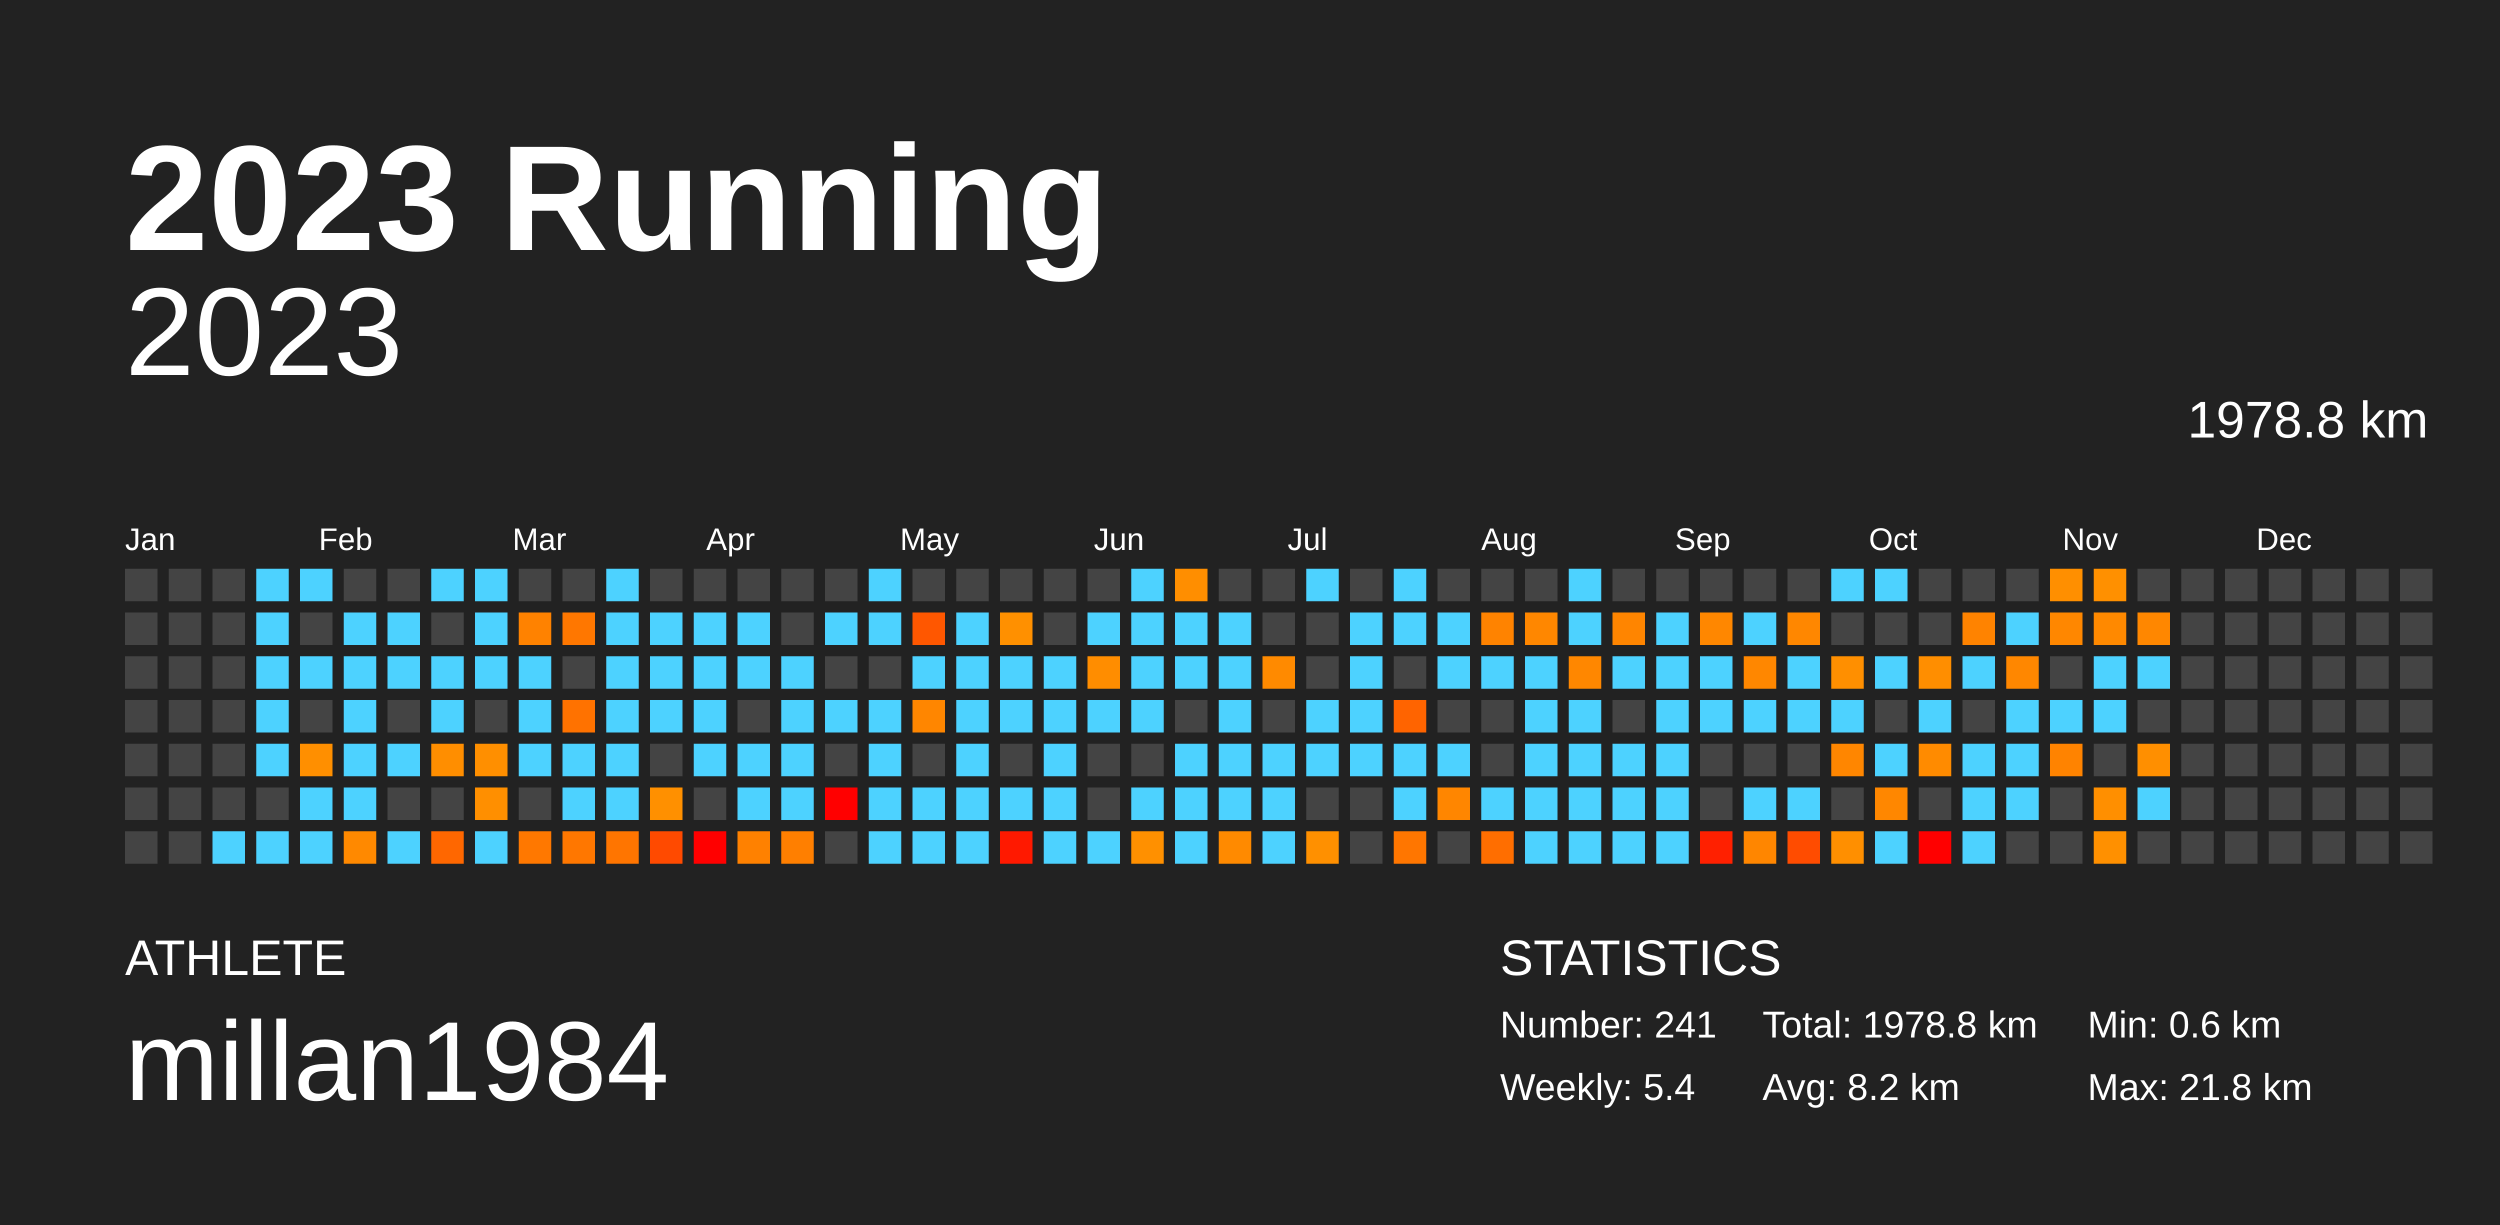
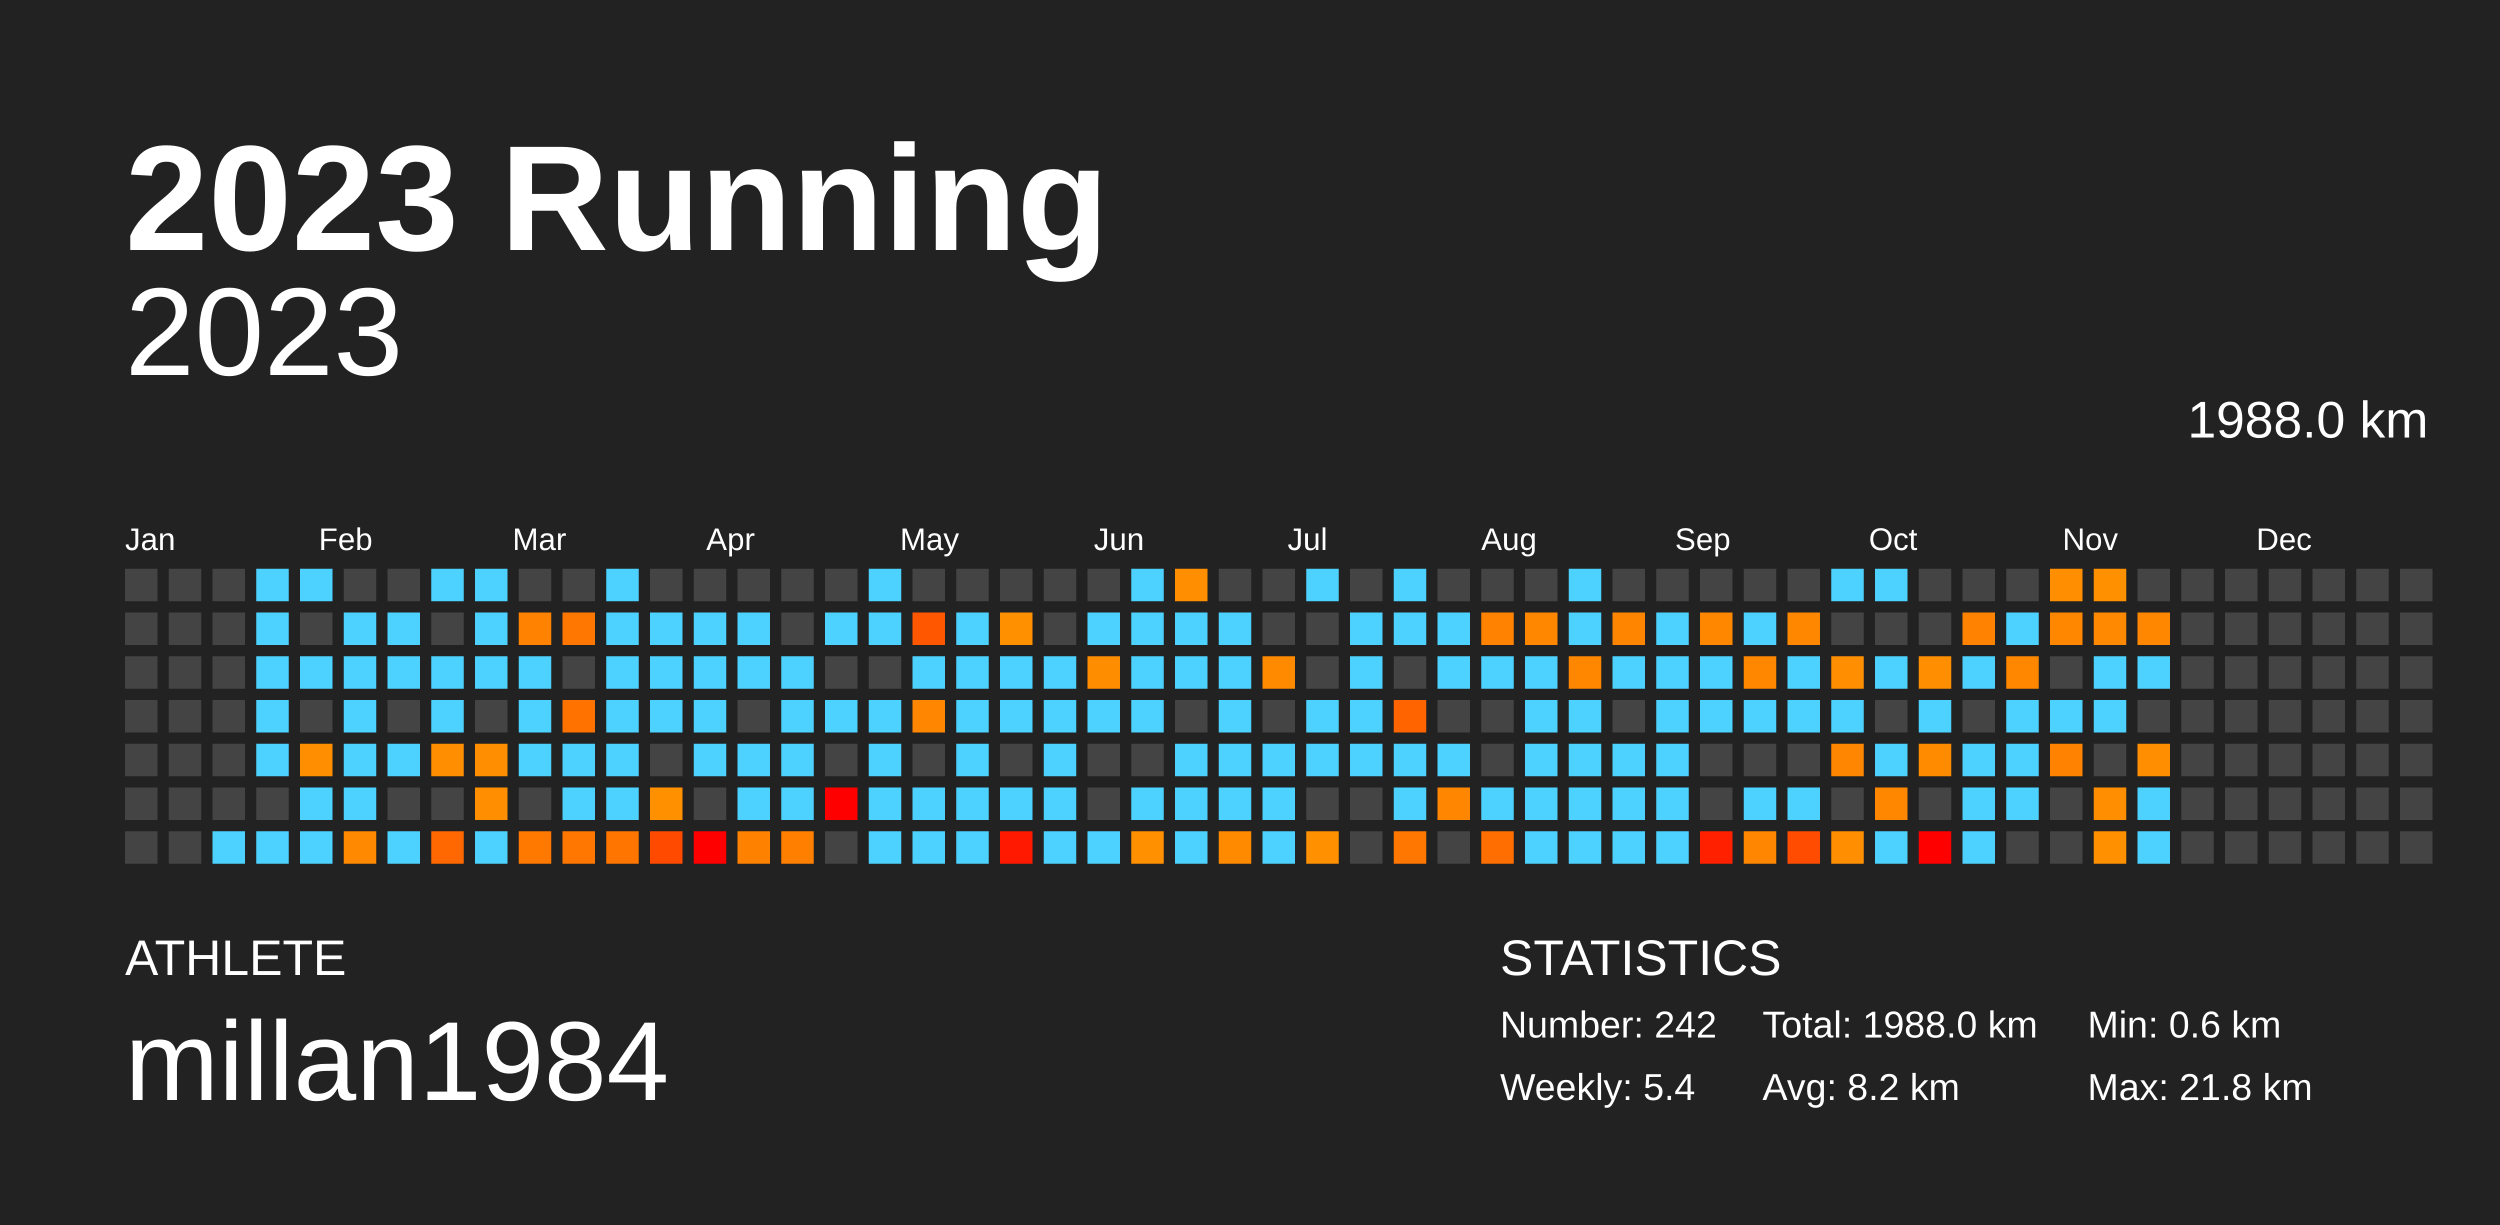
<svg xmlns="http://www.w3.org/2000/svg" baseProfile="full" height="98mm" version="1.1" viewBox="0,0,200,98" width="200mm">
  <defs />
  <rect fill="#222222" height="98" width="200" x="0" y="0" />
  <text fill="#FFFFFF" style="font-size:12px; font-family:Arial; font-weight:bold;" x="10" y="20">2023 Running</text>
  <text fill="#FFFFFF" style="font-size:4px; font-family:Arial" x="10" y="78">ATHLETE</text>
  <text fill="#FFFFFF" style="font-size:9px; font-family:Arial" x="10" y="88">millan1984</text>
  <text fill="#FFFFFF" style="font-size:4px; font-family:Arial" x="120" y="78">STATISTICS</text>
-   <text fill="#FFFFFF" style="font-size:3px; font-family:Arial" x="120" y="83">Number: 241</text>
+   <text fill="#FFFFFF" style="font-size:3px; font-family:Arial" x="120" y="83">Number: 242</text>
  <text fill="#FFFFFF" style="font-size:3px; font-family:Arial" x="120" y="88">Weekly: 5.4</text>
-   <text fill="#FFFFFF" style="font-size:3px; font-family:Arial" x="141" y="83">Total: 1978.8 km</text>
+   <text fill="#FFFFFF" style="font-size:3px; font-family:Arial" x="141" y="83">Total: 1988.0 km</text>
  <text fill="#FFFFFF" style="font-size:3px; font-family:Arial" x="141" y="88">Avg: 8.2 km</text>
  <text fill="#FFFFFF" style="font-size:3px; font-family:Arial" x="167" y="83">Min: 0.6 km</text>
  <text fill="#FFFFFF" style="font-size:3px; font-family:Arial" x="167" y="88">Max: 21.8 km</text>
  <text alignment-baseline="hanging" fill="#FFFFFF" style="font-size:10.0px; font-family:Arial;" x="10" y="30">2023</text>
-   <text alignment-baseline="hanging" fill="#FFFFFF" style="font-size:4.125px; font-family:Arial;" x="175" y="35">1978.8 km</text>
+   <text alignment-baseline="hanging" fill="#FFFFFF" style="font-size:4.125px; font-family:Arial;" x="175" y="35">1988.0 km</text>
  <text fill="#FFFFFF" style="font-size:2.5px; font-family:Arial" x="10.0" y="44">Jan</text>
  <text fill="#FFFFFF" style="font-size:2.5px; font-family:Arial" x="25.5" y="44">Feb</text>
  <text fill="#FFFFFF" style="font-size:2.5px; font-family:Arial" x="41.0" y="44">Mar</text>
  <text fill="#FFFFFF" style="font-size:2.5px; font-family:Arial" x="56.5" y="44">Apr</text>
  <text fill="#FFFFFF" style="font-size:2.5px; font-family:Arial" x="72.0" y="44">May</text>
  <text fill="#FFFFFF" style="font-size:2.5px; font-family:Arial" x="87.5" y="44">Jun</text>
  <text fill="#FFFFFF" style="font-size:2.5px; font-family:Arial" x="103.0" y="44">Jul</text>
  <text fill="#FFFFFF" style="font-size:2.5px; font-family:Arial" x="118.5" y="44">Aug</text>
  <text fill="#FFFFFF" style="font-size:2.5px; font-family:Arial" x="134.0" y="44">Sep</text>
  <text fill="#FFFFFF" style="font-size:2.5px; font-family:Arial" x="149.5" y="44">Oct</text>
  <text fill="#FFFFFF" style="font-size:2.5px; font-family:Arial" x="165.0" y="44">Nov</text>
  <text fill="#FFFFFF" style="font-size:2.5px; font-family:Arial" x="180.5" y="44">Dec</text>
  <rect fill="#444444" height="2.6" width="2.6" x="10.0" y="45.5" />
  <rect fill="#444444" height="2.6" width="2.6" x="10.0" y="49.0" />
  <rect fill="#444444" height="2.6" width="2.6" x="10.0" y="52.5" />
  <rect fill="#444444" height="2.6" width="2.6" x="10.0" y="56.0" />
  <rect fill="#444444" height="2.6" width="2.6" x="10.0" y="59.5" />
  <rect fill="#444444" height="2.6" width="2.6" x="10.0" y="63.0" />
  <rect fill="#444444" height="2.6" width="2.6" x="10.0" y="66.5" />
  <rect fill="#444444" height="2.6" width="2.6" x="13.5" y="45.5" />
  <rect fill="#444444" height="2.6" width="2.6" x="13.5" y="49.0" />
  <rect fill="#444444" height="2.6" width="2.6" x="13.5" y="52.5" />
  <rect fill="#444444" height="2.6" width="2.6" x="13.5" y="56.0" />
  <rect fill="#444444" height="2.6" width="2.6" x="13.5" y="59.5" />
  <rect fill="#444444" height="2.6" width="2.6" x="13.5" y="63.0" />
  <rect fill="#444444" height="2.6" width="2.6" x="13.5" y="66.5" />
  <rect fill="#444444" height="2.6" width="2.6" x="17.0" y="45.5" />
  <rect fill="#444444" height="2.6" width="2.6" x="17.0" y="49.0" />
  <rect fill="#444444" height="2.6" width="2.6" x="17.0" y="52.5" />
  <rect fill="#444444" height="2.6" width="2.6" x="17.0" y="56.0" />
  <rect fill="#444444" height="2.6" width="2.6" x="17.0" y="59.5" />
  <rect fill="#444444" height="2.6" width="2.6" x="17.0" y="63.0" />
  <rect fill="#4dd2ff" height="2.6" width="2.6" x="17.0" y="66.5" />
  <rect fill="#4dd2ff" height="2.6" width="2.6" x="20.5" y="45.5" />
  <rect fill="#4dd2ff" height="2.6" width="2.6" x="20.5" y="49.0" />
  <rect fill="#4dd2ff" height="2.6" width="2.6" x="20.5" y="52.5" />
  <rect fill="#4dd2ff" height="2.6" width="2.6" x="20.5" y="56.0" />
  <rect fill="#4dd2ff" height="2.6" width="2.6" x="20.5" y="59.5" />
  <rect fill="#444444" height="2.6" width="2.6" x="20.5" y="63.0" />
  <rect fill="#4dd2ff" height="2.6" width="2.6" x="20.5" y="66.5" />
  <rect fill="#4dd2ff" height="2.6" width="2.6" x="24.0" y="45.5" />
  <rect fill="#444444" height="2.6" width="2.6" x="24.0" y="49.0" />
  <rect fill="#4dd2ff" height="2.6" width="2.6" x="24.0" y="52.5" />
  <rect fill="#444444" height="2.6" width="2.6" x="24.0" y="56.0" />
  <rect fill="#ff8f00" height="2.6" width="2.6" x="24.0" y="59.5" />
  <rect fill="#4dd2ff" height="2.6" width="2.6" x="24.0" y="63.0" />
  <rect fill="#4dd2ff" height="2.6" width="2.6" x="24.0" y="66.5" />
  <rect fill="#444444" height="2.6" width="2.6" x="27.5" y="45.5" />
  <rect fill="#4dd2ff" height="2.6" width="2.6" x="27.5" y="49.0" />
  <rect fill="#4dd2ff" height="2.6" width="2.6" x="27.5" y="52.5" />
  <rect fill="#4dd2ff" height="2.6" width="2.6" x="27.5" y="56.0" />
  <rect fill="#4dd2ff" height="2.6" width="2.6" x="27.5" y="59.5" />
  <rect fill="#4dd2ff" height="2.6" width="2.6" x="27.5" y="63.0" />
  <rect fill="#ff8900" height="2.6" width="2.6" x="27.5" y="66.5" />
  <rect fill="#444444" height="2.6" width="2.6" x="31.0" y="45.5" />
  <rect fill="#4dd2ff" height="2.6" width="2.6" x="31.0" y="49.0" />
  <rect fill="#4dd2ff" height="2.6" width="2.6" x="31.0" y="52.5" />
  <rect fill="#444444" height="2.6" width="2.6" x="31.0" y="56.0" />
  <rect fill="#4dd2ff" height="2.6" width="2.6" x="31.0" y="59.5" />
  <rect fill="#444444" height="2.6" width="2.6" x="31.0" y="63.0" />
  <rect fill="#4dd2ff" height="2.6" width="2.6" x="31.0" y="66.5" />
  <rect fill="#4dd2ff" height="2.6" width="2.6" x="34.5" y="45.5" />
  <rect fill="#444444" height="2.6" width="2.6" x="34.5" y="49.0" />
  <rect fill="#4dd2ff" height="2.6" width="2.6" x="34.5" y="52.5" />
  <rect fill="#4dd2ff" height="2.6" width="2.6" x="34.5" y="56.0" />
  <rect fill="#ff8e00" height="2.6" width="2.6" x="34.5" y="59.5" />
  <rect fill="#444444" height="2.6" width="2.6" x="34.5" y="63.0" />
  <rect fill="#ff6700" height="2.6" width="2.6" x="34.5" y="66.5" />
  <rect fill="#4dd2ff" height="2.6" width="2.6" x="38.0" y="45.5" />
  <rect fill="#4dd2ff" height="2.6" width="2.6" x="38.0" y="49.0" />
  <rect fill="#4dd2ff" height="2.6" width="2.6" x="38.0" y="52.5" />
  <rect fill="#444444" height="2.6" width="2.6" x="38.0" y="56.0" />
  <rect fill="#ff8f00" height="2.6" width="2.6" x="38.0" y="59.5" />
  <rect fill="#ff8f00" height="2.6" width="2.6" x="38.0" y="63.0" />
  <rect fill="#4dd2ff" height="2.6" width="2.6" x="38.0" y="66.5" />
  <rect fill="#444444" height="2.6" width="2.6" x="41.5" y="45.5" />
  <rect fill="#ff8200" height="2.6" width="2.6" x="41.5" y="49.0" />
  <rect fill="#4dd2ff" height="2.6" width="2.6" x="41.5" y="52.5" />
  <rect fill="#4dd2ff" height="2.6" width="2.6" x="41.5" y="56.0" />
  <rect fill="#4dd2ff" height="2.6" width="2.6" x="41.5" y="59.5" />
  <rect fill="#444444" height="2.6" width="2.6" x="41.5" y="63.0" />
  <rect fill="#ff7800" height="2.6" width="2.6" x="41.5" y="66.5" />
  <rect fill="#444444" height="2.6" width="2.6" x="45.0" y="45.5" />
  <rect fill="#ff7700" height="2.6" width="2.6" x="45.0" y="49.0" />
  <rect fill="#444444" height="2.6" width="2.6" x="45.0" y="52.5" />
  <rect fill="#ff7200" height="2.6" width="2.6" x="45.0" y="56.0" />
  <rect fill="#4dd2ff" height="2.6" width="2.6" x="45.0" y="59.5" />
  <rect fill="#4dd2ff" height="2.6" width="2.6" x="45.0" y="63.0" />
  <rect fill="#ff7700" height="2.6" width="2.6" x="45.0" y="66.5" />
  <rect fill="#4dd2ff" height="2.6" width="2.6" x="48.5" y="45.5" />
  <rect fill="#4dd2ff" height="2.6" width="2.6" x="48.5" y="49.0" />
  <rect fill="#4dd2ff" height="2.6" width="2.6" x="48.5" y="52.5" />
  <rect fill="#4dd2ff" height="2.6" width="2.6" x="48.5" y="56.0" />
  <rect fill="#4dd2ff" height="2.6" width="2.6" x="48.5" y="59.5" />
  <rect fill="#4dd2ff" height="2.6" width="2.6" x="48.5" y="63.0" />
  <rect fill="#ff7500" height="2.6" width="2.6" x="48.5" y="66.5" />
  <rect fill="#444444" height="2.6" width="2.6" x="52.0" y="45.5" />
  <rect fill="#4dd2ff" height="2.6" width="2.6" x="52.0" y="49.0" />
  <rect fill="#4dd2ff" height="2.6" width="2.6" x="52.0" y="52.5" />
  <rect fill="#4dd2ff" height="2.6" width="2.6" x="52.0" y="56.0" />
  <rect fill="#444444" height="2.6" width="2.6" x="52.0" y="59.5" />
  <rect fill="#ff9000" height="2.6" width="2.6" x="52.0" y="63.0" />
  <rect fill="#ff4a00" height="2.6" width="2.6" x="52.0" y="66.5" />
  <rect fill="#444444" height="2.6" width="2.6" x="55.5" y="45.5" />
  <rect fill="#4dd2ff" height="2.6" width="2.6" x="55.5" y="49.0" />
  <rect fill="#4dd2ff" height="2.6" width="2.6" x="55.5" y="52.5" />
  <rect fill="#4dd2ff" height="2.6" width="2.6" x="55.5" y="56.0" />
  <rect fill="#4dd2ff" height="2.6" width="2.6" x="55.5" y="59.5" />
  <rect fill="#444444" height="2.6" width="2.6" x="55.5" y="63.0" />
  <rect fill="red" height="2.6" width="2.6" x="55.5" y="66.5" />
  <rect fill="#444444" height="2.6" width="2.6" x="59.0" y="45.5" />
  <rect fill="#4dd2ff" height="2.6" width="2.6" x="59.0" y="49.0" />
  <rect fill="#4dd2ff" height="2.6" width="2.6" x="59.0" y="52.5" />
  <rect fill="#444444" height="2.6" width="2.6" x="59.0" y="56.0" />
  <rect fill="#4dd2ff" height="2.6" width="2.6" x="59.0" y="59.5" />
  <rect fill="#4dd2ff" height="2.6" width="2.6" x="59.0" y="63.0" />
  <rect fill="#ff8100" height="2.6" width="2.6" x="59.0" y="66.5" />
  <rect fill="#444444" height="2.6" width="2.6" x="62.5" y="45.5" />
  <rect fill="#444444" height="2.6" width="2.6" x="62.5" y="49.0" />
  <rect fill="#4dd2ff" height="2.6" width="2.6" x="62.5" y="52.5" />
  <rect fill="#4dd2ff" height="2.6" width="2.6" x="62.5" y="56.0" />
  <rect fill="#4dd2ff" height="2.6" width="2.6" x="62.5" y="59.5" />
  <rect fill="#4dd2ff" height="2.6" width="2.6" x="62.5" y="63.0" />
  <rect fill="#ff7f00" height="2.6" width="2.6" x="62.5" y="66.5" />
  <rect fill="#444444" height="2.6" width="2.6" x="66.0" y="45.5" />
  <rect fill="#4dd2ff" height="2.6" width="2.6" x="66.0" y="49.0" />
  <rect fill="#444444" height="2.6" width="2.6" x="66.0" y="52.5" />
  <rect fill="#4dd2ff" height="2.6" width="2.6" x="66.0" y="56.0" />
  <rect fill="#444444" height="2.6" width="2.6" x="66.0" y="59.5" />
  <rect fill="red" height="2.6" width="2.6" x="66.0" y="63.0" />
  <rect fill="#444444" height="2.6" width="2.6" x="66.0" y="66.5" />
  <rect fill="#4dd2ff" height="2.6" width="2.6" x="69.5" y="45.5" />
  <rect fill="#4dd2ff" height="2.6" width="2.6" x="69.5" y="49.0" />
  <rect fill="#444444" height="2.6" width="2.6" x="69.5" y="52.5" />
  <rect fill="#4dd2ff" height="2.6" width="2.6" x="69.5" y="56.0" />
  <rect fill="#4dd2ff" height="2.6" width="2.6" x="69.5" y="59.5" />
  <rect fill="#4dd2ff" height="2.6" width="2.6" x="69.5" y="63.0" />
  <rect fill="#4dd2ff" height="2.6" width="2.6" x="69.5" y="66.5" />
  <rect fill="#444444" height="2.6" width="2.6" x="73.0" y="45.5" />
  <rect fill="#ff5700" height="2.6" width="2.6" x="73.0" y="49.0" />
  <rect fill="#4dd2ff" height="2.6" width="2.6" x="73.0" y="52.5" />
  <rect fill="#ff8600" height="2.6" width="2.6" x="73.0" y="56.0" />
  <rect fill="#444444" height="2.6" width="2.6" x="73.0" y="59.5" />
  <rect fill="#4dd2ff" height="2.6" width="2.6" x="73.0" y="63.0" />
  <rect fill="#4dd2ff" height="2.6" width="2.6" x="73.0" y="66.5" />
  <rect fill="#444444" height="2.6" width="2.6" x="76.5" y="45.5" />
  <rect fill="#4dd2ff" height="2.6" width="2.6" x="76.5" y="49.0" />
  <rect fill="#4dd2ff" height="2.6" width="2.6" x="76.5" y="52.5" />
  <rect fill="#4dd2ff" height="2.6" width="2.6" x="76.5" y="56.0" />
  <rect fill="#4dd2ff" height="2.6" width="2.6" x="76.5" y="59.5" />
  <rect fill="#4dd2ff" height="2.6" width="2.6" x="76.5" y="63.0" />
  <rect fill="#4dd2ff" height="2.6" width="2.6" x="76.5" y="66.5" />
  <rect fill="#444444" height="2.6" width="2.6" x="80.0" y="45.5" />
  <rect fill="#ff9000" height="2.6" width="2.6" x="80.0" y="49.0" />
  <rect fill="#4dd2ff" height="2.6" width="2.6" x="80.0" y="52.5" />
  <rect fill="#4dd2ff" height="2.6" width="2.6" x="80.0" y="56.0" />
  <rect fill="#444444" height="2.6" width="2.6" x="80.0" y="59.5" />
  <rect fill="#4dd2ff" height="2.6" width="2.6" x="80.0" y="63.0" />
  <rect fill="#ff1900" height="2.6" width="2.6" x="80.0" y="66.5" />
  <rect fill="#444444" height="2.6" width="2.6" x="83.5" y="45.5" />
  <rect fill="#444444" height="2.6" width="2.6" x="83.5" y="49.0" />
  <rect fill="#4dd2ff" height="2.6" width="2.6" x="83.5" y="52.5" />
  <rect fill="#4dd2ff" height="2.6" width="2.6" x="83.5" y="56.0" />
  <rect fill="#4dd2ff" height="2.6" width="2.6" x="83.5" y="59.5" />
  <rect fill="#4dd2ff" height="2.6" width="2.6" x="83.5" y="63.0" />
  <rect fill="#4dd2ff" height="2.6" width="2.6" x="83.5" y="66.5" />
  <rect fill="#444444" height="2.6" width="2.6" x="87.0" y="45.5" />
  <rect fill="#4dd2ff" height="2.6" width="2.6" x="87.0" y="49.0" />
  <rect fill="#ff8d00" height="2.6" width="2.6" x="87.0" y="52.5" />
  <rect fill="#4dd2ff" height="2.6" width="2.6" x="87.0" y="56.0" />
  <rect fill="#444444" height="2.6" width="2.6" x="87.0" y="59.5" />
  <rect fill="#444444" height="2.6" width="2.6" x="87.0" y="63.0" />
  <rect fill="#4dd2ff" height="2.6" width="2.6" x="87.0" y="66.5" />
  <rect fill="#4dd2ff" height="2.6" width="2.6" x="90.5" y="45.5" />
  <rect fill="#4dd2ff" height="2.6" width="2.6" x="90.5" y="49.0" />
  <rect fill="#4dd2ff" height="2.6" width="2.6" x="90.5" y="52.5" />
  <rect fill="#4dd2ff" height="2.6" width="2.6" x="90.5" y="56.0" />
  <rect fill="#444444" height="2.6" width="2.6" x="90.5" y="59.5" />
  <rect fill="#4dd2ff" height="2.6" width="2.6" x="90.5" y="63.0" />
  <rect fill="#ff9000" height="2.6" width="2.6" x="90.5" y="66.5" />
  <rect fill="#ff8e00" height="2.6" width="2.6" x="94.0" y="45.5" />
  <rect fill="#4dd2ff" height="2.6" width="2.6" x="94.0" y="49.0" />
  <rect fill="#4dd2ff" height="2.6" width="2.6" x="94.0" y="52.5" />
  <rect fill="#444444" height="2.6" width="2.6" x="94.0" y="56.0" />
  <rect fill="#4dd2ff" height="2.6" width="2.6" x="94.0" y="59.5" />
  <rect fill="#4dd2ff" height="2.6" width="2.6" x="94.0" y="63.0" />
  <rect fill="#4dd2ff" height="2.6" width="2.6" x="94.0" y="66.5" />
  <rect fill="#444444" height="2.6" width="2.6" x="97.5" y="45.5" />
  <rect fill="#4dd2ff" height="2.6" width="2.6" x="97.5" y="49.0" />
  <rect fill="#4dd2ff" height="2.6" width="2.6" x="97.5" y="52.5" />
  <rect fill="#4dd2ff" height="2.6" width="2.6" x="97.5" y="56.0" />
  <rect fill="#4dd2ff" height="2.6" width="2.6" x="97.5" y="59.5" />
  <rect fill="#4dd2ff" height="2.6" width="2.6" x="97.5" y="63.0" />
  <rect fill="#ff8a00" height="2.6" width="2.6" x="97.5" y="66.5" />
  <rect fill="#444444" height="2.6" width="2.6" x="101.0" y="45.5" />
  <rect fill="#444444" height="2.6" width="2.6" x="101.0" y="49.0" />
  <rect fill="#ff8a00" height="2.6" width="2.6" x="101.0" y="52.5" />
  <rect fill="#444444" height="2.6" width="2.6" x="101.0" y="56.0" />
  <rect fill="#4dd2ff" height="2.6" width="2.6" x="101.0" y="59.5" />
  <rect fill="#4dd2ff" height="2.6" width="2.6" x="101.0" y="63.0" />
  <rect fill="#4dd2ff" height="2.6" width="2.6" x="101.0" y="66.5" />
  <rect fill="#4dd2ff" height="2.6" width="2.6" x="104.5" y="45.5" />
  <rect fill="#444444" height="2.6" width="2.6" x="104.5" y="49.0" />
  <rect fill="#444444" height="2.6" width="2.6" x="104.5" y="52.5" />
  <rect fill="#4dd2ff" height="2.6" width="2.6" x="104.5" y="56.0" />
  <rect fill="#4dd2ff" height="2.6" width="2.6" x="104.5" y="59.5" />
  <rect fill="#444444" height="2.6" width="2.6" x="104.5" y="63.0" />
  <rect fill="#ff9000" height="2.6" width="2.6" x="104.5" y="66.5" />
  <rect fill="#444444" height="2.6" width="2.6" x="108.0" y="45.5" />
  <rect fill="#4dd2ff" height="2.6" width="2.6" x="108.0" y="49.0" />
  <rect fill="#4dd2ff" height="2.6" width="2.6" x="108.0" y="52.5" />
  <rect fill="#4dd2ff" height="2.6" width="2.6" x="108.0" y="56.0" />
  <rect fill="#4dd2ff" height="2.6" width="2.6" x="108.0" y="59.5" />
  <rect fill="#444444" height="2.6" width="2.6" x="108.0" y="63.0" />
  <rect fill="#444444" height="2.6" width="2.6" x="108.0" y="66.5" />
  <rect fill="#4dd2ff" height="2.6" width="2.6" x="111.5" y="45.5" />
  <rect fill="#4dd2ff" height="2.6" width="2.6" x="111.5" y="49.0" />
  <rect fill="#444444" height="2.6" width="2.6" x="111.5" y="52.5" />
  <rect fill="#ff6400" height="2.6" width="2.6" x="111.5" y="56.0" />
  <rect fill="#4dd2ff" height="2.6" width="2.6" x="111.5" y="59.5" />
  <rect fill="#4dd2ff" height="2.6" width="2.6" x="111.5" y="63.0" />
  <rect fill="#ff7600" height="2.6" width="2.6" x="111.5" y="66.5" />
  <rect fill="#444444" height="2.6" width="2.6" x="115.0" y="45.5" />
  <rect fill="#4dd2ff" height="2.6" width="2.6" x="115.0" y="49.0" />
  <rect fill="#4dd2ff" height="2.6" width="2.6" x="115.0" y="52.5" />
  <rect fill="#444444" height="2.6" width="2.6" x="115.0" y="56.0" />
  <rect fill="#4dd2ff" height="2.6" width="2.6" x="115.0" y="59.5" />
  <rect fill="#ff8600" height="2.6" width="2.6" x="115.0" y="63.0" />
  <rect fill="#444444" height="2.6" width="2.6" x="115.0" y="66.5" />
  <rect fill="#444444" height="2.6" width="2.6" x="118.5" y="45.5" />
  <rect fill="#ff8300" height="2.6" width="2.6" x="118.5" y="49.0" />
  <rect fill="#4dd2ff" height="2.6" width="2.6" x="118.5" y="52.5" />
  <rect fill="#444444" height="2.6" width="2.6" x="118.5" y="56.0" />
  <rect fill="#444444" height="2.6" width="2.6" x="118.5" y="59.5" />
  <rect fill="#4dd2ff" height="2.6" width="2.6" x="118.5" y="63.0" />
  <rect fill="#ff6e00" height="2.6" width="2.6" x="118.5" y="66.5" />
  <rect fill="#444444" height="2.6" width="2.6" x="122.0" y="45.5" />
  <rect fill="#ff8700" height="2.6" width="2.6" x="122.0" y="49.0" />
  <rect fill="#4dd2ff" height="2.6" width="2.6" x="122.0" y="52.5" />
  <rect fill="#4dd2ff" height="2.6" width="2.6" x="122.0" y="56.0" />
  <rect fill="#4dd2ff" height="2.6" width="2.6" x="122.0" y="59.5" />
  <rect fill="#4dd2ff" height="2.6" width="2.6" x="122.0" y="63.0" />
  <rect fill="#4dd2ff" height="2.6" width="2.6" x="122.0" y="66.5" />
  <rect fill="#4dd2ff" height="2.6" width="2.6" x="125.5" y="45.5" />
  <rect fill="#4dd2ff" height="2.6" width="2.6" x="125.5" y="49.0" />
  <rect fill="#ff8700" height="2.6" width="2.6" x="125.5" y="52.5" />
  <rect fill="#4dd2ff" height="2.6" width="2.6" x="125.5" y="56.0" />
  <rect fill="#4dd2ff" height="2.6" width="2.6" x="125.5" y="59.5" />
  <rect fill="#4dd2ff" height="2.6" width="2.6" x="125.5" y="63.0" />
  <rect fill="#4dd2ff" height="2.6" width="2.6" x="125.5" y="66.5" />
  <rect fill="#444444" height="2.6" width="2.6" x="129.0" y="45.5" />
  <rect fill="#ff8500" height="2.6" width="2.6" x="129.0" y="49.0" />
  <rect fill="#4dd2ff" height="2.6" width="2.6" x="129.0" y="52.5" />
  <rect fill="#444444" height="2.6" width="2.6" x="129.0" y="56.0" />
  <rect fill="#4dd2ff" height="2.6" width="2.6" x="129.0" y="59.5" />
  <rect fill="#4dd2ff" height="2.6" width="2.6" x="129.0" y="63.0" />
  <rect fill="#4dd2ff" height="2.6" width="2.6" x="129.0" y="66.5" />
  <rect fill="#444444" height="2.6" width="2.6" x="132.5" y="45.5" />
  <rect fill="#4dd2ff" height="2.6" width="2.6" x="132.5" y="49.0" />
  <rect fill="#4dd2ff" height="2.6" width="2.6" x="132.5" y="52.5" />
  <rect fill="#4dd2ff" height="2.6" width="2.6" x="132.5" y="56.0" />
  <rect fill="#4dd2ff" height="2.6" width="2.6" x="132.5" y="59.5" />
  <rect fill="#4dd2ff" height="2.6" width="2.6" x="132.5" y="63.0" />
  <rect fill="#4dd2ff" height="2.6" width="2.6" x="132.5" y="66.5" />
  <rect fill="#444444" height="2.6" width="2.6" x="136.0" y="45.5" />
  <rect fill="#ff8700" height="2.6" width="2.6" x="136.0" y="49.0" />
  <rect fill="#4dd2ff" height="2.6" width="2.6" x="136.0" y="52.5" />
  <rect fill="#4dd2ff" height="2.6" width="2.6" x="136.0" y="56.0" />
  <rect fill="#444444" height="2.6" width="2.6" x="136.0" y="59.5" />
  <rect fill="#444444" height="2.6" width="2.6" x="136.0" y="63.0" />
  <rect fill="#ff2000" height="2.6" width="2.6" x="136.0" y="66.5" />
  <rect fill="#444444" height="2.6" width="2.6" x="139.5" y="45.5" />
  <rect fill="#4dd2ff" height="2.6" width="2.6" x="139.5" y="49.0" />
  <rect fill="#ff8700" height="2.6" width="2.6" x="139.5" y="52.5" />
  <rect fill="#4dd2ff" height="2.6" width="2.6" x="139.5" y="56.0" />
  <rect fill="#444444" height="2.6" width="2.6" x="139.5" y="59.5" />
  <rect fill="#4dd2ff" height="2.6" width="2.6" x="139.5" y="63.0" />
  <rect fill="#ff8600" height="2.6" width="2.6" x="139.5" y="66.5" />
  <rect fill="#444444" height="2.6" width="2.6" x="143.0" y="45.5" />
  <rect fill="#ff8700" height="2.6" width="2.6" x="143.0" y="49.0" />
  <rect fill="#4dd2ff" height="2.6" width="2.6" x="143.0" y="52.5" />
  <rect fill="#4dd2ff" height="2.6" width="2.6" x="143.0" y="56.0" />
  <rect fill="#444444" height="2.6" width="2.6" x="143.0" y="59.5" />
  <rect fill="#4dd2ff" height="2.6" width="2.6" x="143.0" y="63.0" />
  <rect fill="#ff4c00" height="2.6" width="2.6" x="143.0" y="66.5" />
  <rect fill="#4dd2ff" height="2.6" width="2.6" x="146.5" y="45.5" />
  <rect fill="#444444" height="2.6" width="2.6" x="146.5" y="49.0" />
  <rect fill="#ff8f00" height="2.6" width="2.6" x="146.5" y="52.5" />
  <rect fill="#4dd2ff" height="2.6" width="2.6" x="146.5" y="56.0" />
  <rect fill="#ff8600" height="2.6" width="2.6" x="146.5" y="59.5" />
  <rect fill="#444444" height="2.6" width="2.6" x="146.5" y="63.0" />
  <rect fill="#ff8f00" height="2.6" width="2.6" x="146.5" y="66.5" />
  <rect fill="#4dd2ff" height="2.6" width="2.6" x="150.0" y="45.5" />
  <rect fill="#444444" height="2.6" width="2.6" x="150.0" y="49.0" />
  <rect fill="#4dd2ff" height="2.6" width="2.6" x="150.0" y="52.5" />
  <rect fill="#444444" height="2.6" width="2.6" x="150.0" y="56.0" />
  <rect fill="#4dd2ff" height="2.6" width="2.6" x="150.0" y="59.5" />
  <rect fill="#ff8700" height="2.6" width="2.6" x="150.0" y="63.0" />
  <rect fill="#4dd2ff" height="2.6" width="2.6" x="150.0" y="66.5" />
  <rect fill="#444444" height="2.6" width="2.6" x="153.5" y="45.5" />
  <rect fill="#444444" height="2.6" width="2.6" x="153.5" y="49.0" />
  <rect fill="#ff8e00" height="2.6" width="2.6" x="153.5" y="52.5" />
  <rect fill="#4dd2ff" height="2.6" width="2.6" x="153.5" y="56.0" />
  <rect fill="#ff8b00" height="2.6" width="2.6" x="153.5" y="59.5" />
  <rect fill="#444444" height="2.6" width="2.6" x="153.5" y="63.0" />
  <rect fill="red" height="2.6" width="2.6" x="153.5" y="66.5" />
  <rect fill="#444444" height="2.6" width="2.6" x="157.0" y="45.5" />
  <rect fill="#ff8300" height="2.6" width="2.6" x="157.0" y="49.0" />
  <rect fill="#4dd2ff" height="2.6" width="2.6" x="157.0" y="52.5" />
  <rect fill="#444444" height="2.6" width="2.6" x="157.0" y="56.0" />
  <rect fill="#4dd2ff" height="2.6" width="2.6" x="157.0" y="59.5" />
  <rect fill="#4dd2ff" height="2.6" width="2.6" x="157.0" y="63.0" />
  <rect fill="#4dd2ff" height="2.6" width="2.6" x="157.0" y="66.5" />
  <rect fill="#444444" height="2.6" width="2.6" x="160.5" y="45.5" />
  <rect fill="#4dd2ff" height="2.6" width="2.6" x="160.5" y="49.0" />
  <rect fill="#ff8700" height="2.6" width="2.6" x="160.5" y="52.5" />
  <rect fill="#4dd2ff" height="2.6" width="2.6" x="160.5" y="56.0" />
  <rect fill="#4dd2ff" height="2.6" width="2.6" x="160.5" y="59.5" />
  <rect fill="#4dd2ff" height="2.6" width="2.6" x="160.5" y="63.0" />
  <rect fill="#444444" height="2.6" width="2.6" x="160.5" y="66.5" />
  <rect fill="#ff8f00" height="2.6" width="2.6" x="164.0" y="45.5" />
  <rect fill="#ff8700" height="2.6" width="2.6" x="164.0" y="49.0" />
  <rect fill="#444444" height="2.6" width="2.6" x="164.0" y="52.5" />
  <rect fill="#4dd2ff" height="2.6" width="2.6" x="164.0" y="56.0" />
  <rect fill="#ff8300" height="2.6" width="2.6" x="164.0" y="59.5" />
  <rect fill="#444444" height="2.6" width="2.6" x="164.0" y="63.0" />
  <rect fill="#444444" height="2.6" width="2.6" x="164.0" y="66.5" />
  <rect fill="#ff9000" height="2.6" width="2.6" x="167.5" y="45.5" />
  <rect fill="#ff8900" height="2.6" width="2.6" x="167.5" y="49.0" />
  <rect fill="#4dd2ff" height="2.6" width="2.6" x="167.5" y="52.5" />
  <rect fill="#4dd2ff" height="2.6" width="2.6" x="167.5" y="56.0" />
  <rect fill="#444444" height="2.6" width="2.6" x="167.5" y="59.5" />
  <rect fill="#ff8f00" height="2.6" width="2.6" x="167.5" y="63.0" />
  <rect fill="#ff9000" height="2.6" width="2.6" x="167.5" y="66.5" />
  <rect fill="#444444" height="2.6" width="2.6" x="171.0" y="45.5" />
  <rect fill="#ff8700" height="2.6" width="2.6" x="171.0" y="49.0" />
  <rect fill="#4dd2ff" height="2.6" width="2.6" x="171.0" y="52.5" />
  <rect fill="#444444" height="2.6" width="2.6" x="171.0" y="56.0" />
  <rect fill="#ff8f00" height="2.6" width="2.6" x="171.0" y="59.5" />
  <rect fill="#4dd2ff" height="2.6" width="2.6" x="171.0" y="63.0" />
-   <rect fill="#444444" height="2.6" width="2.6" x="171.0" y="66.5" />
+   <rect fill="#4dd2ff" height="2.6" width="2.6" x="171.0" y="66.5" />
  <rect fill="#444444" height="2.6" width="2.6" x="174.5" y="45.5" />
  <rect fill="#444444" height="2.6" width="2.6" x="174.5" y="49.0" />
  <rect fill="#444444" height="2.6" width="2.6" x="174.5" y="52.5" />
  <rect fill="#444444" height="2.6" width="2.6" x="174.5" y="56.0" />
  <rect fill="#444444" height="2.6" width="2.6" x="174.5" y="59.5" />
  <rect fill="#444444" height="2.6" width="2.6" x="174.5" y="63.0" />
  <rect fill="#444444" height="2.6" width="2.6" x="174.5" y="66.5" />
  <rect fill="#444444" height="2.6" width="2.6" x="178.0" y="45.5" />
  <rect fill="#444444" height="2.6" width="2.6" x="178.0" y="49.0" />
  <rect fill="#444444" height="2.6" width="2.6" x="178.0" y="52.5" />
  <rect fill="#444444" height="2.6" width="2.6" x="178.0" y="56.0" />
  <rect fill="#444444" height="2.6" width="2.6" x="178.0" y="59.5" />
  <rect fill="#444444" height="2.6" width="2.6" x="178.0" y="63.0" />
  <rect fill="#444444" height="2.6" width="2.6" x="178.0" y="66.5" />
  <rect fill="#444444" height="2.6" width="2.6" x="181.5" y="45.5" />
  <rect fill="#444444" height="2.6" width="2.6" x="181.5" y="49.0" />
  <rect fill="#444444" height="2.6" width="2.6" x="181.5" y="52.5" />
  <rect fill="#444444" height="2.6" width="2.6" x="181.5" y="56.0" />
  <rect fill="#444444" height="2.6" width="2.6" x="181.5" y="59.5" />
  <rect fill="#444444" height="2.6" width="2.6" x="181.5" y="63.0" />
  <rect fill="#444444" height="2.6" width="2.6" x="181.5" y="66.5" />
  <rect fill="#444444" height="2.6" width="2.6" x="185.0" y="45.5" />
  <rect fill="#444444" height="2.6" width="2.6" x="185.0" y="49.0" />
  <rect fill="#444444" height="2.6" width="2.6" x="185.0" y="52.5" />
  <rect fill="#444444" height="2.6" width="2.6" x="185.0" y="56.0" />
  <rect fill="#444444" height="2.6" width="2.6" x="185.0" y="59.5" />
  <rect fill="#444444" height="2.6" width="2.6" x="185.0" y="63.0" />
  <rect fill="#444444" height="2.6" width="2.6" x="185.0" y="66.5" />
  <rect fill="#444444" height="2.6" width="2.6" x="188.5" y="45.5" />
  <rect fill="#444444" height="2.6" width="2.6" x="188.5" y="49.0" />
  <rect fill="#444444" height="2.6" width="2.6" x="188.5" y="52.5" />
  <rect fill="#444444" height="2.6" width="2.6" x="188.5" y="56.0" />
  <rect fill="#444444" height="2.6" width="2.6" x="188.5" y="59.5" />
  <rect fill="#444444" height="2.6" width="2.6" x="188.5" y="63.0" />
  <rect fill="#444444" height="2.6" width="2.6" x="188.5" y="66.5" />
  <rect fill="#444444" height="2.6" width="2.6" x="192.0" y="45.5" />
  <rect fill="#444444" height="2.6" width="2.6" x="192.0" y="49.0" />
  <rect fill="#444444" height="2.6" width="2.6" x="192.0" y="52.5" />
  <rect fill="#444444" height="2.6" width="2.6" x="192.0" y="56.0" />
  <rect fill="#444444" height="2.6" width="2.6" x="192.0" y="59.5" />
  <rect fill="#444444" height="2.6" width="2.6" x="192.0" y="63.0" />
  <rect fill="#444444" height="2.6" width="2.6" x="192.0" y="66.5" />
</svg>
